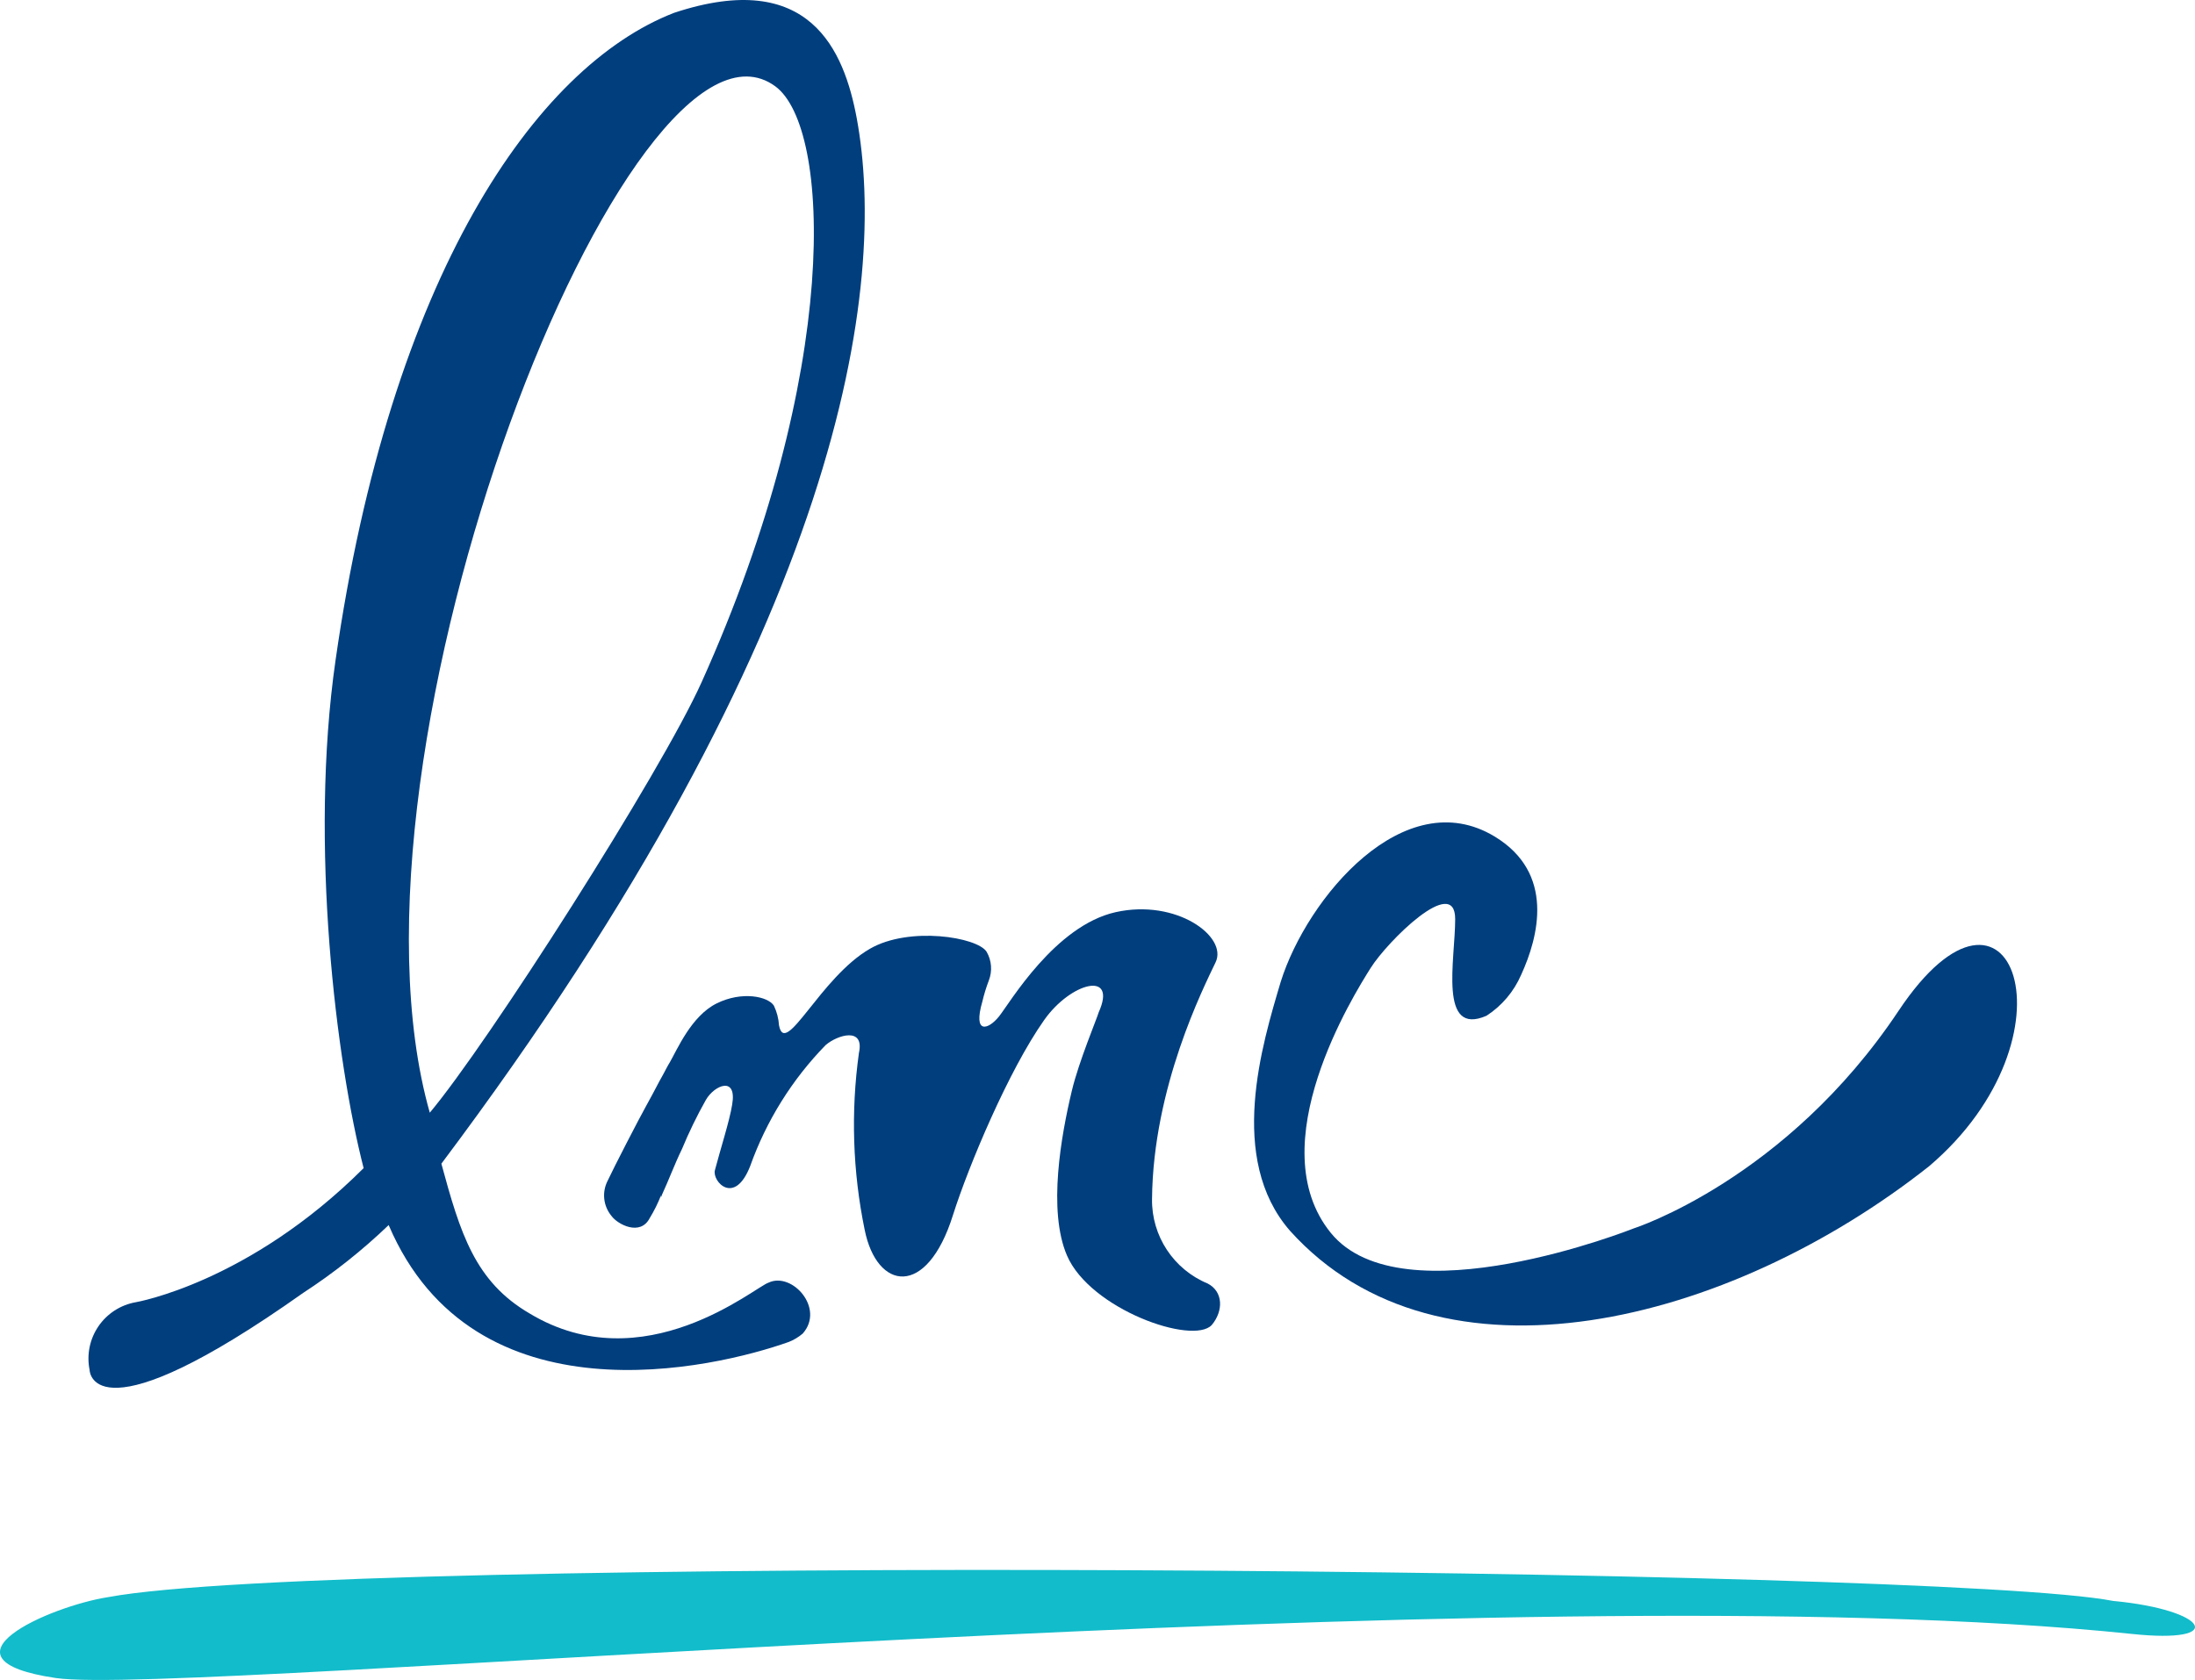
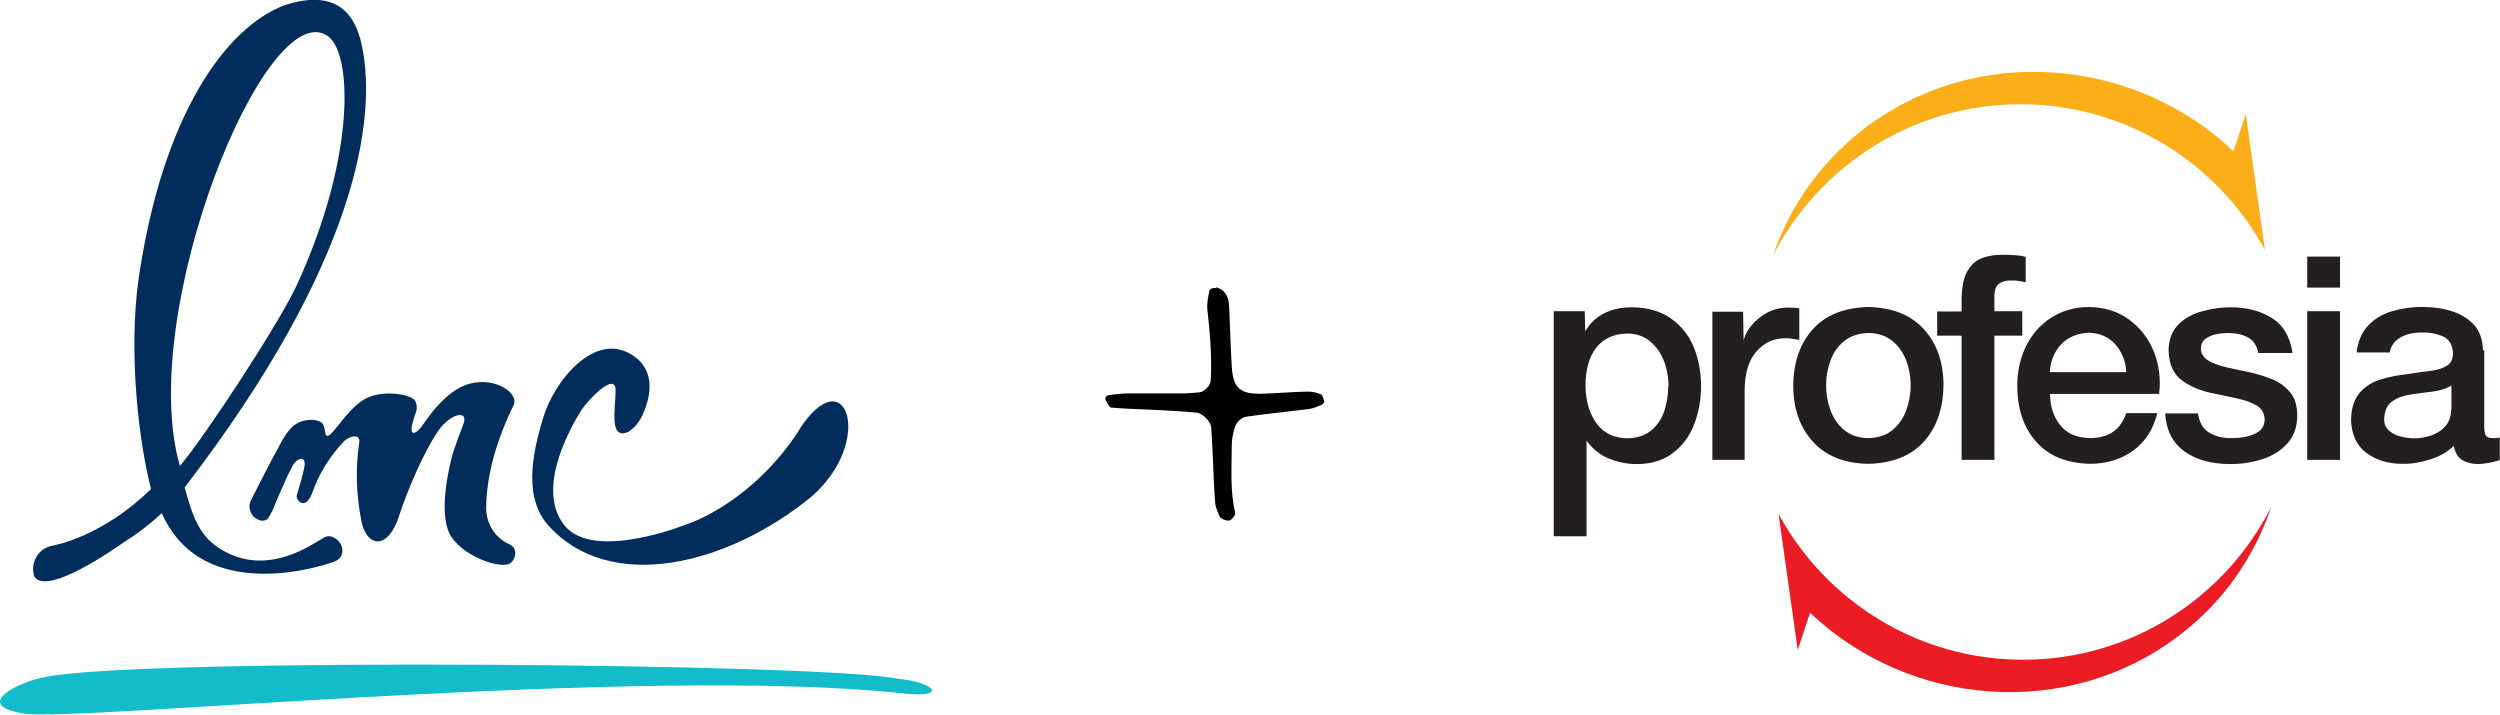
- <svg xmlns="http://www.w3.org/2000/svg" width="161.079" height="123.319" viewBox="0 0 161.079 123.319">
-   <g id="lmc" transform="translate(-23.216 -23.261)">
-     <path id="Path_235" data-name="Path 235" d="M31.163,131.9c-4.322.67-13.151,4.571-3.836,5.943s107.5-7.921,152.314-3.242c7.078.756,5.652-1.761-1.362-2.421C165.43,129.673,47.9,128.776,31.163,131.9Z" transform="translate(0 8.598)" fill="#12bcca" />
-     <path id="Path_236" data-name="Path 236" d="M79.134,117.414c-.973.292-9.142,7.316-17.528,2.269-4.031-2.345-5.1-5.911-6.484-11C84.9,68.992,87.833,44.062,85.607,31.959c-.929-5-3.447-11.055-13.4-7.759C62.027,28.134,51.383,43.576,47.353,71.747c-1.945,13.519.065,29.5,2.064,37.26-8.44,8.429-16.717,9.844-16.717,9.844a4.2,4.2,0,0,0-3.393,4.971c0,.216.411,5.155,15.669-5.652a42.738,42.738,0,0,0,6.278-4.982c6.268,14.686,23.925,10.514,29.36,8.58a3.631,3.631,0,0,0,1.027-.616C83.283,119.295,80.852,116.6,79.134,117.414ZM54.279,104.966C46.683,78.253,69.062,21.9,79.62,29.592c4.106,3,4.874,20.932-5.4,43.744-2.993,6.657-15.723,26.583-19.97,31.63Z" transform="translate(0.484 0)" fill="#003e7e" />
-     <path id="Path_237" data-name="Path 237" d="M155.679,92.952c-8.267,12.406-19.451,15.982-19.451,15.982s-16.987,6.765-22.218.324,1.7-17.5,2.928-19.451,6.2-6.894,6.2-3.588c0,2.993-1.243,8.645,2.3,7.1a6.8,6.8,0,0,0,2.539-3c1.275-2.777,2.507-7.467-1.945-10.158-6.613-4-13.756,4.463-15.7,10.677-1.362,4.582-3.933,12.967.681,18.263,10.968,12.189,32.159,6.916,46.9-4.733C169.154,94.81,163.945,80.557,155.679,92.952Z" transform="translate(6.866 4.504)" fill="#003e7e" />
-     <path id="Path_238" data-name="Path 238" d="M108.535,112.5a6.613,6.613,0,0,1-4.085-6.2c.076-8.213,3.771-15.5,4.668-17.387s-2.885-4.668-7.337-3.674-7.759,6.646-8.548,7.64S91.288,94.248,92,91.795a12.311,12.311,0,0,1,.475-1.545,2.442,2.442,0,0,0-.162-2.1c-.67-1.081-5.673-1.891-8.559-.227-3.663,2.107-6.224,8.051-6.678,5.619A3.933,3.933,0,0,0,76.7,92.1c-.443-.681-2.345-1.081-4.2-.162s-2.9,3.393-3.436,4.322c-.151.238-.324.584-.486.886h0c-.378.659-.659,1.254-1.221,2.258s-2.464,4.7-2.853,5.544a2.356,2.356,0,0,0,.281,2.593c.443.616,2.107,1.5,2.8.162a10.7,10.7,0,0,0,.832-1.675v.151l.065-.184c.5-1.081.951-2.3,1.47-3.361a33.606,33.606,0,0,1,1.761-3.62h0c.627-1.081,2.3-1.783,1.923.367-.184,1.167-.886,3.35-1.264,4.8-.216.81,1.437,2.658,2.593-.313a24.5,24.5,0,0,1,5.533-8.872c.865-.746,2.874-1.362,2.442.584a38.233,38.233,0,0,0,.421,12.967c.886,4.452,4.56,5.068,6.484-1.081,1.145-3.609,4.074-10.6,6.689-14.307,1.945-2.766,5.4-3.674,4-.562-.086.346-1.459,3.609-1.967,5.749-.778,3.242-1.783,8.785-.357,12.1,1.7,3.944,9.229,6.592,10.622,5.1C109.7,114.51,109.681,113.094,108.535,112.5Z" transform="translate(3.307 4.98)" fill="#003e7e" />
+ <svg xmlns="http://www.w3.org/2000/svg" id="Layer_2" viewBox="0 0 95.19 27.2">
+   <defs>
+     <style>.cls-1,.cls-2{fill:#002d5c;}.cls-3{fill:#231f20;}.cls-3,.cls-2{fill-rule:evenodd;}.cls-4{fill:#ec1c24;}.cls-5{fill:#12bcca;}.cls-6{fill:#fbae17;}</style>
+   </defs>
+   <g id="Layer_1-2">
+     <path class="cls-3" d="m63.52,14.69c0,.34-.05.65-.15.96-.1.3-.27.55-.5.74-.23.19-.53.29-.91.3-.51-.01-.9-.2-1.17-.57-.27-.37-.41-.84-.42-1.42,0-.61.13-1.1.4-1.45s.66-.54,1.19-.55c.34,0,.63.1.86.29.23.19.41.43.53.74.12.3.18.63.18.98Zm-4.36,5.73h1.25v-3.64c.23.31.5.54.85.68.34.14.7.21,1.07.21.56,0,1.02-.15,1.38-.43.36-.28.63-.64.8-1.09.17-.45.26-.93.26-1.44,0-.56-.1-1.06-.29-1.52-.19-.45-.49-.81-.88-1.08-.39-.27-.89-.41-1.48-.41-.37,0-.71.07-1.02.22-.31.15-.56.38-.74.7l-.02-.77h-1.18v8.57Zm6.02-2.91h1.25v-2.69c.01-.63.16-1.11.45-1.44.29-.33.65-.5,1.09-.5.09,0,.18,0,.27.02l.27.04v-1.2l-.17-.02c-.06,0-.16-.01-.3-.01-.4.01-.75.15-1.06.4-.31.25-.51.53-.59.85l-.02-1.09h-1.17v5.66Zm5.96-.83c-.37,0-.68-.11-.91-.3-.24-.19-.41-.44-.53-.75-.11-.3-.17-.62-.17-.96,0-.33.06-.65.17-.95.11-.3.29-.55.53-.74.24-.19.54-.29.91-.3.37,0,.68.11.91.3.24.19.41.44.53.74.11.3.17.62.17.95,0,.34-.06.65-.17.96-.11.3-.29.55-.53.75s-.54.29-.91.3Zm0,.98c.91-.02,1.62-.3,2.11-.84.49-.55.74-1.26.75-2.15,0-.88-.25-1.59-.75-2.14-.49-.54-1.2-.82-2.11-.84-.91.02-1.62.3-2.11.84-.49.54-.74,1.26-.75,2.14,0,.89.25,1.6.75,2.15.49.54,1.2.83,2.11.84Zm2.62-4.88h.93v4.73h1.25v-4.73h1.06v-.93h-1.06v-.58c0-.23.06-.39.18-.47.11-.08.26-.12.43-.12.12,0,.23,0,.32.02.09.01.18.03.26.05v-.97c-.1-.03-.22-.05-.36-.06s-.32-.02-.51-.02c-.27,0-.53.03-.77.12-.24.08-.43.25-.57.49-.15.24-.22.6-.23,1.08v.47h-.93v.93Zm8.45,2.22c.07-.57,0-1.11-.2-1.61s-.51-.9-.94-1.22c-.42-.31-.93-.47-1.53-.48-.56,0-1.05.15-1.46.42-.41.27-.72.63-.94,1.08-.22.45-.33.95-.33,1.49,0,.89.24,1.6.72,2.14.47.54,1.16.82,2.05.84.63,0,1.18-.17,1.64-.5.46-.33.77-.81.92-1.43h-1.18c-.11.31-.27.55-.5.71-.23.16-.52.24-.88.24-.52-.01-.9-.18-1.15-.51-.25-.32-.37-.71-.37-1.17h4.16Zm-4.16-.82c.02-.43.17-.79.43-1.07.27-.28.62-.42,1.06-.44.43.01.76.17,1.01.45.25.29.39.64.41,1.05h-2.91Zm5.12,3c-.45-.32-.69-.8-.73-1.44h1.25c.05.33.18.58.41.72.24.15.52.23.87.22.16,0,.35-.01.54-.05s.37-.11.51-.21c.14-.11.21-.27.21-.48-.02-.21-.11-.38-.29-.49s-.41-.2-.68-.26c-.28-.06-.57-.13-.88-.19-.48-.08-.9-.24-1.25-.48-.36-.24-.55-.63-.56-1.2.01-.41.14-.73.38-.97.25-.24.55-.41.91-.5.36-.1.72-.15,1.07-.15.6,0,1.12.13,1.56.4s.71.72.8,1.34h-1.3c-.06-.29-.2-.49-.41-.6-.21-.11-.46-.16-.74-.16-.13,0-.27.01-.43.04s-.3.09-.42.17c-.12.08-.18.21-.19.37,0,.2.1.35.27.46s.4.19.68.26c.28.06.57.13.89.19.31.07.6.16.88.27.28.12.5.28.68.5.18.22.27.51.27.88,0,.45-.14.81-.39,1.08-.25.27-.57.47-.96.59-.38.12-.78.18-1.18.18-.73,0-1.32-.16-1.78-.49Zm4.68-6.23h1.25v-1.18h-1.25v1.18Zm0,6.56h1.25v-5.66h-1.25v5.66Zm5.49-1.9v-.93c-.2.12-.43.19-.71.23-.27.03-.55.07-.83.11-.28.04-.51.12-.71.26-.2.14-.3.36-.31.69,0,.19.07.33.2.44.13.11.28.18.46.22.18.04.34.06.49.06.19,0,.39-.03.61-.1s.4-.18.55-.34c.15-.16.23-.37.24-.63Zm1.25-2.27v2.91c0,.15.02.26.06.33.04.07.12.1.23.1h.13c.05,0,.11-.01.17-.02v.86c-.1.03-.23.07-.39.1-.16.03-.29.04-.4.05-.25,0-.46-.05-.63-.15-.17-.1-.28-.28-.33-.54-.26.24-.56.41-.92.52-.35.11-.7.17-1.05.16-.53,0-.98-.14-1.35-.41s-.57-.69-.59-1.24c0-.46.12-.82.33-1.06.21-.24.48-.41.82-.51s.67-.16,1.03-.2c.3-.05.58-.09.84-.12.26-.03.46-.09.62-.19.16-.09.24-.26.24-.5-.02-.31-.15-.52-.4-.63-.25-.1-.51-.15-.78-.14-.36,0-.64.07-.87.22-.19.12-.31.3-.36.54h-1.26c.05-.41.19-.75.41-.99.25-.28.56-.47.94-.58.38-.11.78-.17,1.2-.16.38,0,.74.05,1.08.16.34.11.62.28.84.52.22.24.33.56.34.96Z" />
+     <path class="cls-6" d="m67.5,9.76c.63-1.85,1.78-3.55,3.44-4.83,4.27-3.3,10.33-2.76,14.1.83l.47-1.42.73,5.18c-1.79-3.31-5.29-5.55-9.31-5.55-4.12,0-7.69,2.36-9.44,5.8Z" />
+     <path class="cls-4" d="m86.47,19.33c-.63,1.85-1.78,3.55-3.45,4.83-4.27,3.3-10.33,2.76-14.1-.83l-.47,1.42-.73-5.18c1.79,3.3,5.29,5.55,9.31,5.55,4.12,0,7.69-2.36,9.44-5.8Z" />
+     <path class="cls-5" d="m1.75,25.77c-.95.16-2.9,1.07-.84,1.4,2.05.32,23.67-1.86,33.55-.76,1.56.17,1.24-.41-.3-.57-2.84-.59-28.72-.8-32.4-.07Z" />
+     <path class="cls-2" d="m12.49,1.38c-2.35-1.68-7.32,10.56-5.64,16.36.95-1.11,3.77-5.42,4.44-6.86,2.28-4.95,2.11-8.85,1.2-9.5Zm-5.64,16.36s0,0,0,0h0s0,0,0,0Zm5.32,2.83c.1-.06.17-.11.2-.12.37-.18.91.41.55.82-.07.06-.15.1-.23.13-1.21.42-5.13,1.32-6.53-1.86-.43.4-.9.76-1.4,1.08-3.39,2.35-3.48,1.27-3.48,1.23-.05-.24,0-.49.14-.7s.36-.34.61-.38c0,0,1.84-.31,3.72-2.15-.44-1.69-.89-5.16-.46-8.09C6.2,4.41,8.57,1.06,10.83.2c2.22-.72,2.78.6,2.98,1.69.49,2.63-.15,8.04-6.78,16.67.31,1.11.55,1.88,1.44,2.39,1.58.93,3.13-.03,3.69-.38Z" />
+     <path class="cls-1" d="m30.44,16.36c-1.78,2.76-4.18,3.56-4.18,3.56,0,0-3.65,1.51-4.78.07-1.13-1.44.36-3.89.63-4.33.27-.44,1.33-1.53,1.33-.8,0,.67-.27,1.93.49,1.58.24-.16.43-.39.55-.67.27-.62.54-1.66-.42-2.26-1.42-.9-2.95.99-3.37,2.37-.3,1.02-.85,2.89.14,4.07,2.36,2.72,6.92,1.55,10.08-1.05,2.42-2.12,1.3-5.3-.48-2.54Z" />
+     <path class="cls-1" d="m19.43,20.74c-.56-.23-.92-.79-.92-1.4.02-1.85.85-3.5,1.05-3.92.2-.43-.65-1.06-1.64-.82-1,.24-1.74,1.49-1.92,1.71s-.44.31-.28-.24c.03-.12.06-.23.11-.35.06-.15.05-.33-.03-.47-.15-.24-1.27-.43-1.92-.05-.82.48-1.4,1.81-1.5,1.27,0-.11-.04-.22-.09-.33-.1-.15-.53-.24-.94-.04s-.65.77-.77.98c-.03.05-.07.13-.11.2-.09.15-.15.28-.27.51-.12.23-.55,1.06-.64,1.25-.1.19-.07.42.06.59.1.14.47.34.63.04.07-.12.14-.25.19-.38v.03-.04c.11-.24.21-.52.33-.76.11-.28.25-.55.39-.82.14-.24.51-.4.43.08-.04.26-.2.76-.29,1.08-.05.18.32.6.58-.07.26-.75.69-1.44,1.24-2.01.19-.17.65-.31.55.13-.14.97-.1,1.96.09,2.93.2,1,1.02,1.14,1.45-.24.26-.81.91-2.39,1.5-3.23.44-.62,1.21-.83.9-.13-.02.08-.33.81-.44,1.29-.17.73-.4,1.98-.08,2.73.38.89,2.07,1.49,2.38,1.15.21-.21.21-.54-.05-.67Z" />
+     <path d="m46.3,10.94c.25.06.4.23.46.45.05.16.04.34.05.51.03.68.05,1.37.09,2.05.05.84.32,1.07,1.2,1.04.57-.02,1.14-.07,1.71-.08.16,0,.34.04.49.11.07.03.09.17.12.27,0,.03-.05.1-.09.12-.15.06-.31.14-.47.16-.79.1-1.58.18-2.37.29-.24.03-.41.21-.48.44-.07.21-.11.45-.11.67,0,.85-.07,1.7.13,2.55.02.08-.08.2-.16.27-.09.09-.39-.02-.44-.14-.06-.16-.14-.32-.16-.48-.04-.51-.06-1.02-.08-1.53-.02-.45-.04-.91-.07-1.36-.02-.23-.33-.55-.57-.57-.51-.05-1.02-.07-1.53-.1-.57-.03-1.14-.04-1.7-.09-.07,0-.15-.14-.2-.24-.07-.13-.02-.23.14-.24.22-.03.45-.06.67-.06.68,0,1.37,0,2.05,0,.23,0,.45-.02.68-.04.2-.02.43-.26.44-.45.05-.91-.03-1.82-.13-2.72-.02-.22.03-.44.07-.66.02-.12.14-.16.26-.14Z" />
  </g>
</svg>
